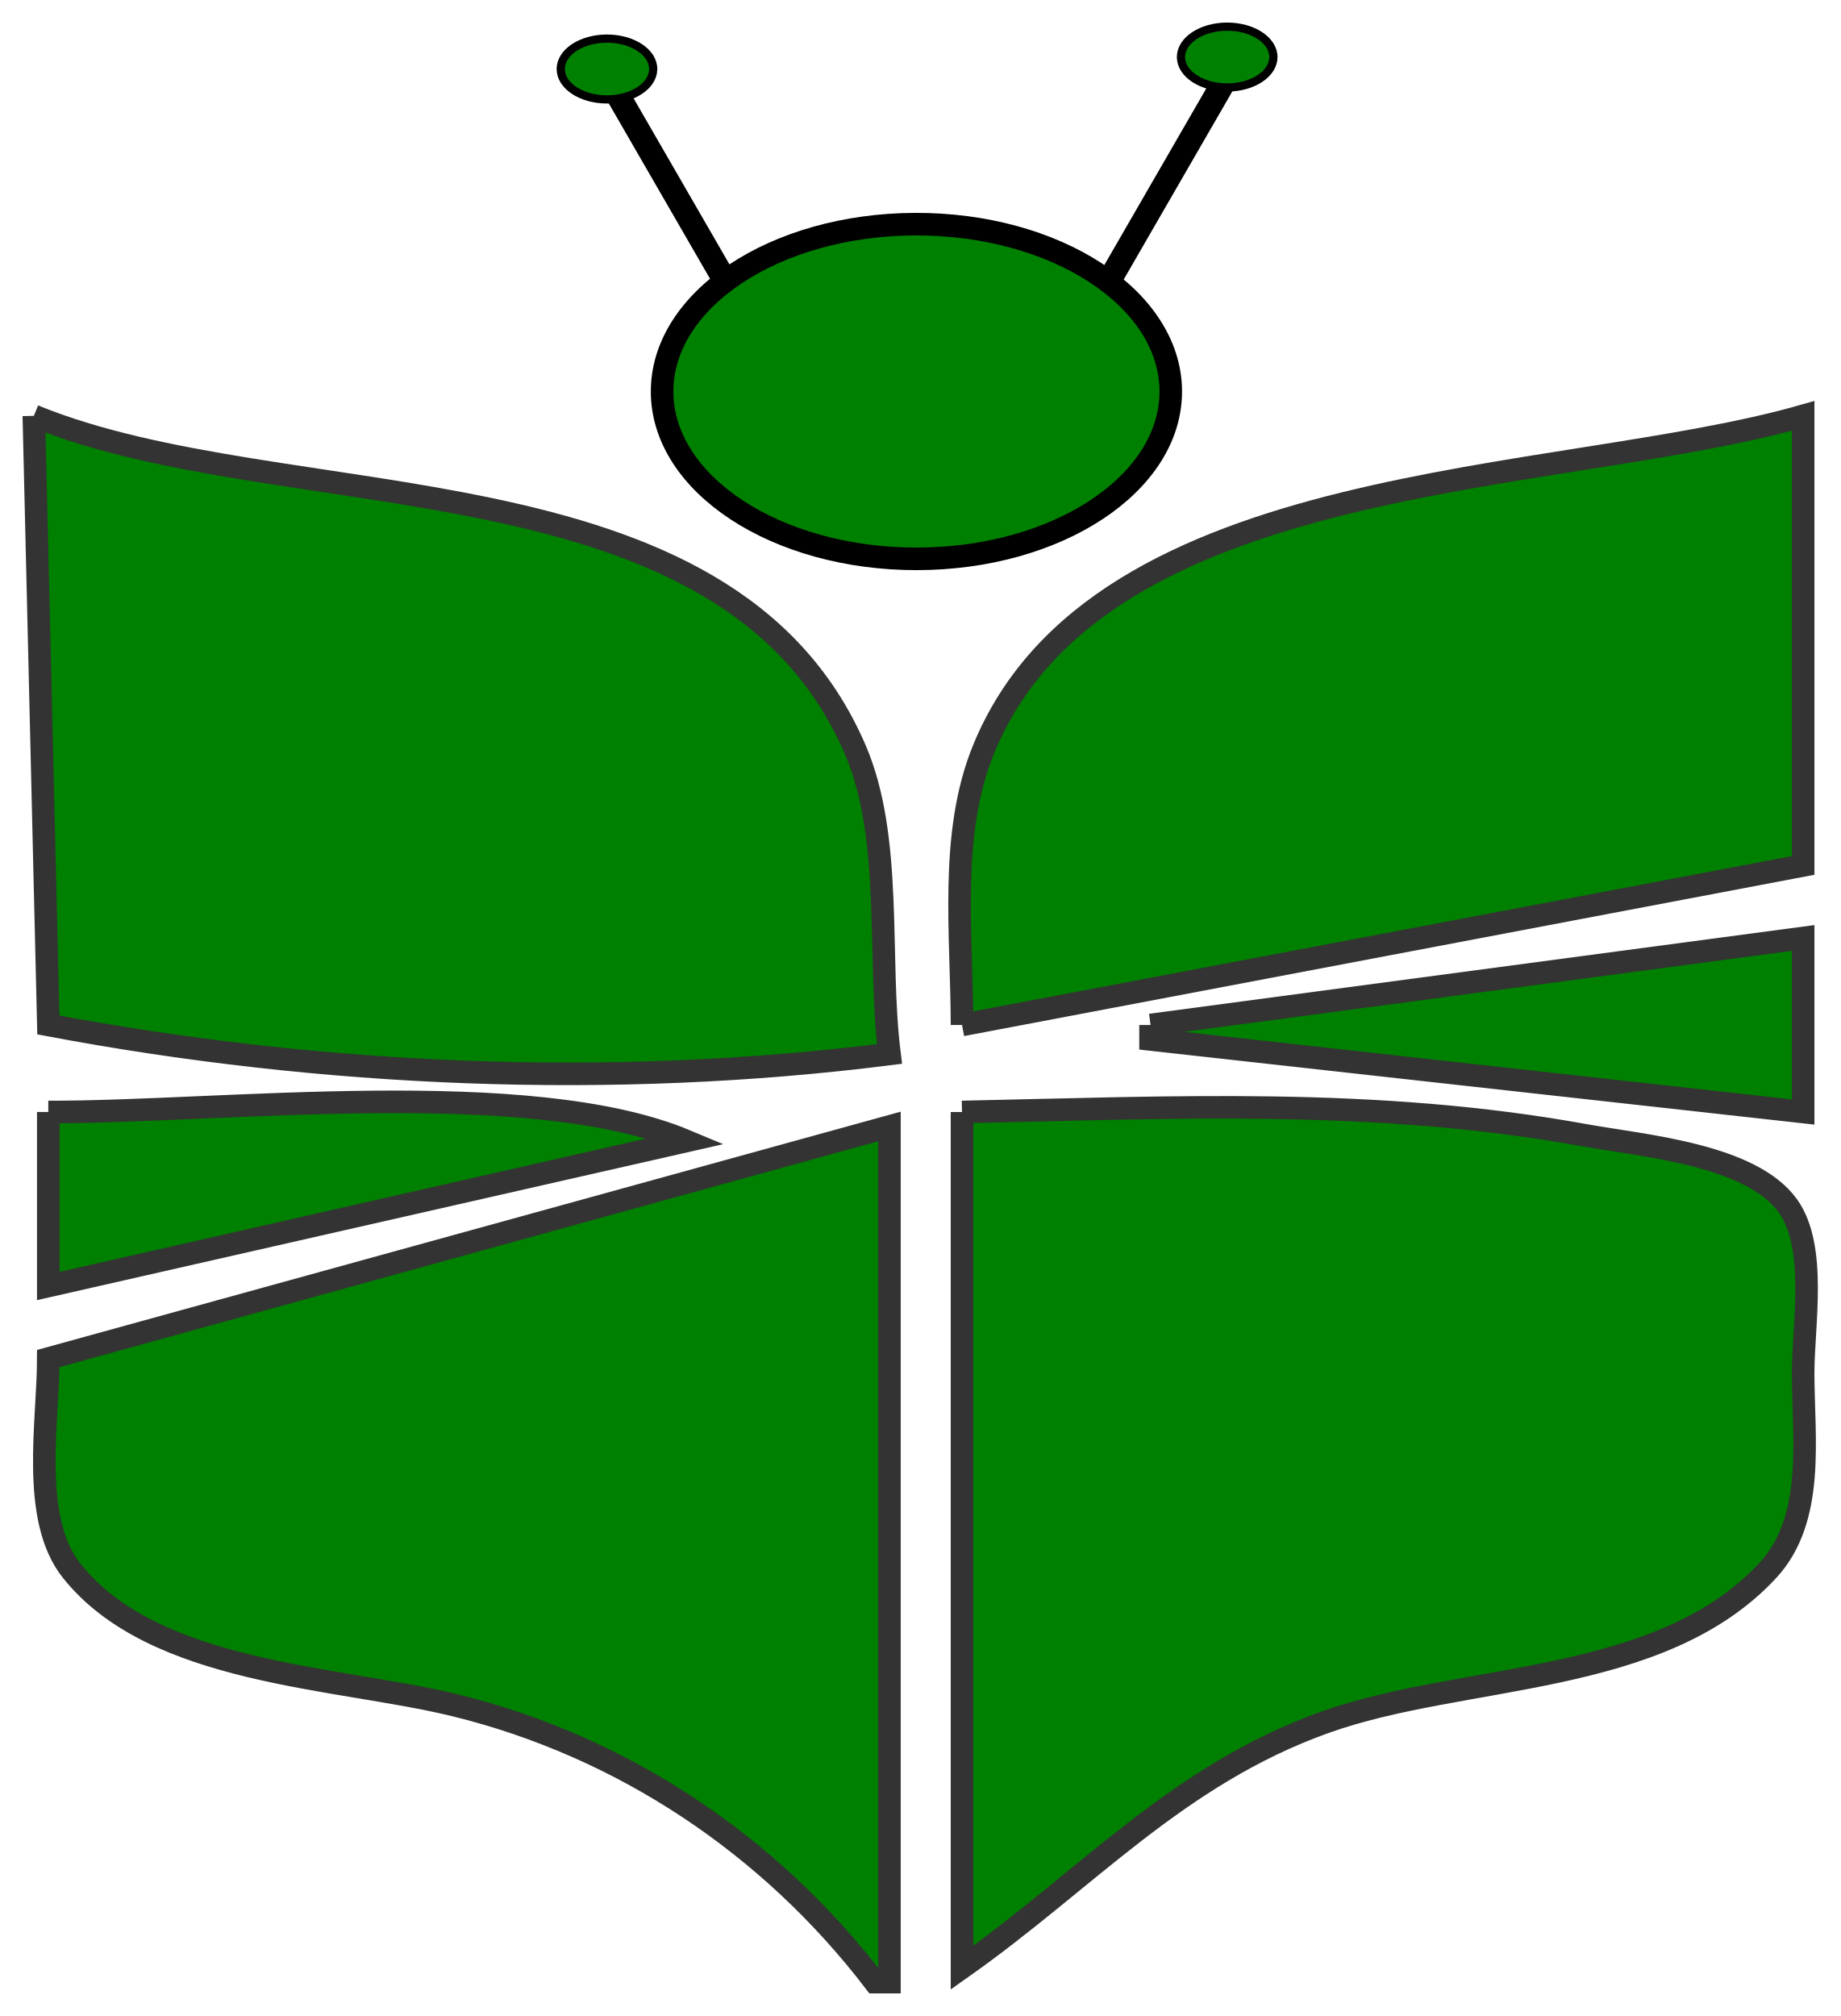
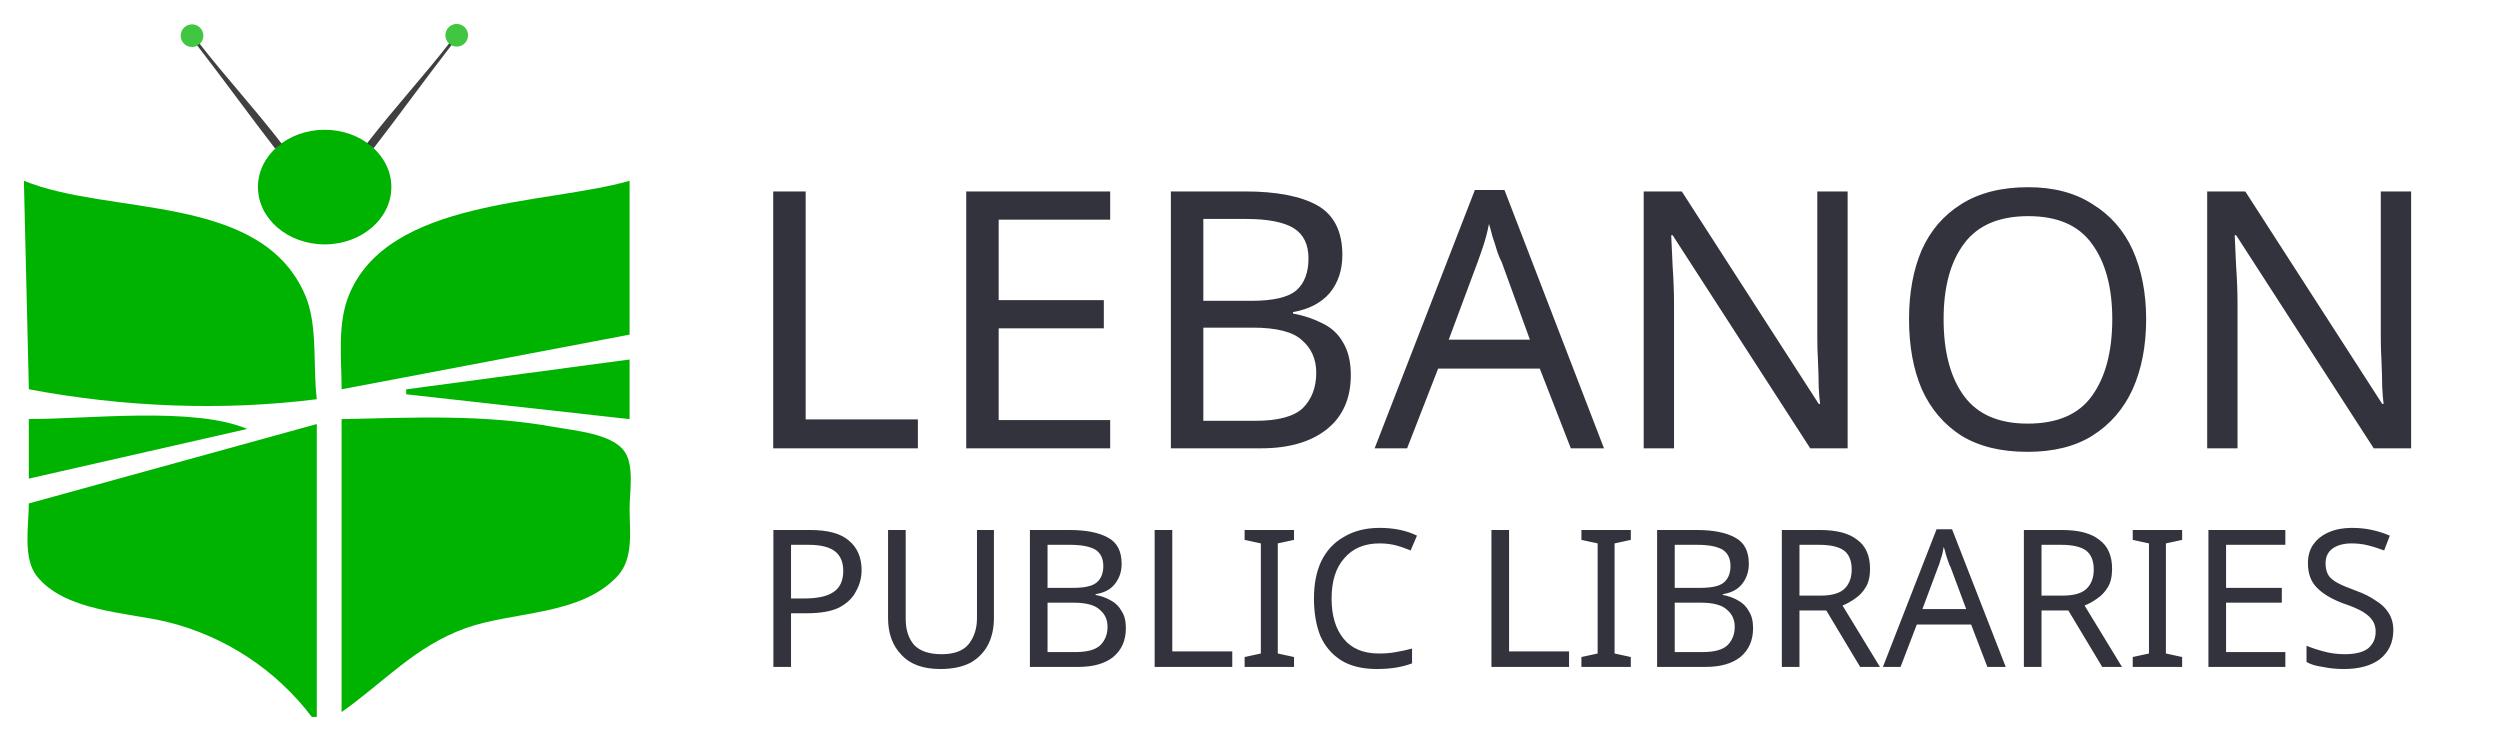
- <svg xmlns="http://www.w3.org/2000/svg" width="81.596mm" height="89.378mm" viewBox="0 0 81.596 89.378" version="1.1" id="svg1494">
-   <defs id="defs1488" />
-   <g id="layer1" transform="translate(-69.57121,-60.99126)">
-     <path style="fill:#008000;stroke:#333333;stroke-width:1;stroke-miterlimit:4;stroke-dasharray:none" d="m 71.071,79.428 0.643,27.005 c 12.167,2.292 24.993,2.84 37.293,1.286 -0.537,-4.247 0.177,-9.567 -1.522,-13.503 C 101.766,80.966 82.23,84.005 71.071,79.428 M 112.222,106.433 149.514,99.36 V 79.428 c -10.917,3.121 -31.234,2.298 -36.339,14.788 -1.537,3.76 -0.954,8.24 -0.954,12.217 m 8.359,0 v 0.643 l 28.934,3.215 v -7.716 l -28.934,3.858 m -8.359,3.858 v 37.936 c 5.506,-3.878 9.508,-8.517 16.074,-10.873 6.151,-2.206 14.864,-1.572 19.653,-6.739 2.121,-2.287 1.565,-5.881 1.565,-8.751 0,-2.119 0.628,-5.554 -0.661,-7.388 -1.618,-2.303 -6.437,-2.686 -8.984,-3.148 -9.331,-1.694 -18.289,-1.231 -27.648,-1.038 m -40.508,0 v 7.716 l 28.291,-6.43 c -6.964,-2.922 -20.61,-1.265 -28.291,-1.286 m 0,10.931 c 0,2.782 -0.807,7.083 1.031,9.401 3.655,4.61 11.762,4.692 16.972,5.965 7.453,1.822 14.001,6.202 18.646,12.282 h 0.643 v -37.936 z" id="path1475" />
-     <path id="path2066" style="fill:#008000;stroke:#000000;stroke-width:1;stroke-linecap:round;stroke-linejoin:round;stroke-miterlimit:4;stroke-dasharray:none" d="m 121.476,78.348 a 11.276,7.42 0 0 1 -11.255,7.42 11.276,7.42 0 0 1 -11.296,-7.393 11.276,7.42 0 0 1 11.214,-7.446 11.276,7.42 0 0 1 11.337,7.365" />
-     <path style="fill:none;stroke:#000000;stroke-width:1.065;stroke-linecap:butt;stroke-linejoin:miter;stroke-miterlimit:4;stroke-dasharray:none;stroke-opacity:1" d="m 118.612,73.666 5.216,-9.034" id="path2068" />
-     <path id="circle2074" style="fill:#008000;stroke:#000000;stroke-width:0.364;stroke-linecap:round;stroke-linejoin:round" transform="scale(-1)" d="m -121.929,-63.521 a 2.049,1.348 0 0 1 -2.045,1.348 2.049,1.348 0 0 1 -2.053,-1.343 2.049,1.348 0 0 1 2.038,-1.353 2.049,1.348 0 0 1 2.06,1.338" />
-     <path style="fill:none;stroke:#000000;stroke-width:1.065;stroke-linecap:butt;stroke-linejoin:miter;stroke-miterlimit:4;stroke-dasharray:none;stroke-opacity:1" d="M 101.847,73.666 96.631,64.632" id="path2080" />
-     <path id="circle2082" style="fill:#008000;stroke:#000000;stroke-width:0.364;stroke-linecap:round;stroke-linejoin:round" transform="scale(1,-1)" d="m 98.53,-64.051 a 2.049,1.348 0 0 1 -2.045,1.348 2.049,1.348 0 0 1 -2.053,-1.343 2.049,1.348 0 0 1 2.038,-1.353 2.049,1.348 0 0 1 2.06,1.338" />
+ <svg xmlns="http://www.w3.org/2000/svg" width="209.207" height="62" viewBox="0 0 55.353 16.404">
+   <defs>
+     <path id="a" d="M84.111-6.571h97.051v34.419H84.111z" />
+   </defs>
+   <g transform="translate(-.556 1.107)">
+     <path style="fill:#00b300;fill-opacity:1;stroke:none;stroke-width:.171;stroke-miterlimit:4;stroke-dasharray:none" d="m1.085 2.895.11 4.617c2.08.392 4.273.486 6.376.22-.092-.726.03-1.636-.26-2.309-.978-2.265-4.318-1.746-6.226-2.528M8.12 7.512l6.376-1.21V2.896c-1.866.533-5.34.393-6.213 2.528-.263.643-.163 1.41-.163 2.09m1.43 0v.109l4.946.55v-1.32l-4.947.66m-1.43.66v6.486c.942-.663 1.627-1.456 2.75-1.859 1.051-.377 2.541-.269 3.36-1.152.362-.391.267-1.006.267-1.496 0-.363.108-.95-.113-1.264-.276-.393-1.1-.459-1.536-.538-1.595-.29-3.127-.21-4.727-.177m-6.926 0V9.49l4.837-1.1c-1.19-.499-3.524-.216-4.837-.22m0 1.87c0 .475-.138 1.21.176 1.607.625.788 2.011.802 2.902 1.02a5.735 5.735 0 0 1 3.188 2.1h.11V8.282z" />
+     <path style="fill:#00b300;fill-opacity:1;stroke:none;stroke-width:.15;stroke-linecap:round;stroke-linejoin:round;stroke-miterlimit:4;stroke-dasharray:none" d="M9.221 3.035a1.477 1.269 0 0 1-1.474 1.269 1.477 1.269 0 0 1-1.48-1.264 1.477 1.269 0 0 1 1.47-1.274 1.477 1.269 0 0 1 1.484 1.26" />
+     <text xml:space="preserve" style="font-style:normal;font-weight:400;font-size:7.968px;line-height:1.25;font-family:sans-serif;letter-spacing:.1px;fill:#33333d;fill-opacity:1;stroke:none;stroke-width:.199" x="16.91" y="8.286" transform="translate(0 .53)">
+       <tspan x="16.91" y="8.286" style="fill:#33333d;fill-opacity:1;stroke-width:.199">LEBANON</tspan>
+     </text>
+     <text xml:space="preserve" style="font-style:normal;font-weight:400;font-size:7.968px;line-height:1.25;font-family:sans-serif;fill:#33333d;fill-opacity:1;stroke:none;stroke-width:.199" x="17.275" y="13.127" transform="translate(0 .53)">
+       <tspan x="17.275" y="13.127" style="font-style:normal;font-variant:normal;font-weight:400;font-stretch:normal;font-size:4.25px;font-family:sans-serif;-inkscape-font-specification:'sans-serif, Normal';font-variant-ligatures:normal;font-variant-caps:normal;font-variant-numeric:normal;font-variant-east-asian:normal;fill:#33333d;fill-opacity:1;stroke-width:.199">PUBLIC LIBRARIES</tspan>
+     </text>
+     <path style="color:#000;font-style:normal;font-variant:normal;font-weight:400;font-stretch:normal;font-size:medium;line-height:normal;font-family:sans-serif;font-variant-ligatures:normal;font-variant-position:normal;font-variant-caps:normal;font-variant-numeric:normal;font-variant-alternates:normal;font-variant-east-asian:normal;font-feature-settings:normal;font-variation-settings:normal;text-indent:0;text-align:start;text-decoration:none;text-decoration-line:none;text-decoration-style:solid;text-decoration-color:#000;letter-spacing:normal;word-spacing:normal;text-transform:none;writing-mode:lr-tb;direction:ltr;text-orientation:mixed;dominant-baseline:auto;baseline-shift:baseline;text-anchor:start;white-space:normal;shape-padding:0;shape-margin:0;inline-size:0;clip-rule:nonzero;display:inline;overflow:visible;visibility:visible;opacity:.75;isolation:auto;mix-blend-mode:normal;color-interpolation:sRGB;color-interpolation-filters:linearRGB;solid-color:#000;solid-opacity:1;vector-effect:none;fill:#000;fill-opacity:1;fill-rule:nonzero;stroke:none;stroke-width:.753;stroke-linecap:square;stroke-linejoin:miter;stroke-miterlimit:4;stroke-dasharray:none;stroke-dashoffset:0;stroke-opacity:1;color-rendering:auto;image-rendering:auto;shape-rendering:auto;text-rendering:auto;enable-background:accumulate;stop-color:#000" d="m4.973-.142-.052.039c.62.803 1.188 1.589 1.727 2.286l.144-.11C6.181 1.282 5.497.535 4.973-.143z" />
+     <circle style="opacity:.75;fill:#00b300;fill-opacity:1;stroke:none;stroke-width:.182;stroke-linecap:square;stroke-miterlimit:4;stroke-dasharray:none" cx="4.778" cy=".623" r=".251" transform="rotate(-11.203)" />
+     <path style="color:#000;font-style:normal;font-variant:normal;font-weight:400;font-stretch:normal;font-size:medium;line-height:normal;font-family:sans-serif;font-variant-ligatures:normal;font-variant-position:normal;font-variant-caps:normal;font-variant-numeric:normal;font-variant-alternates:normal;font-variant-east-asian:normal;font-feature-settings:normal;font-variation-settings:normal;text-indent:0;text-align:start;text-decoration:none;text-decoration-line:none;text-decoration-style:solid;text-decoration-color:#000;letter-spacing:normal;word-spacing:normal;text-transform:none;writing-mode:lr-tb;direction:ltr;text-orientation:mixed;dominant-baseline:auto;baseline-shift:baseline;text-anchor:start;white-space:normal;shape-padding:0;shape-margin:0;inline-size:0;clip-rule:nonzero;display:inline;overflow:visible;visibility:visible;opacity:.75;isolation:auto;mix-blend-mode:normal;color-interpolation:sRGB;color-interpolation-filters:linearRGB;solid-color:#000;solid-opacity:1;vector-effect:none;fill:#000;fill-opacity:1;fill-rule:nonzero;stroke:none;stroke-width:.753;stroke-linecap:square;stroke-linejoin:miter;stroke-miterlimit:4;stroke-dasharray:none;stroke-dashoffset:0;stroke-opacity:1;color-rendering:auto;image-rendering:auto;shape-rendering:auto;text-rendering:auto;enable-background:accumulate;stop-color:#000" d="m10.504-.15.052.037c-.62.804-1.188 1.59-1.727 2.287l-.144-.111C9.296 1.274 9.98.527 10.504-.151z" />
+     <circle style="opacity:.75;fill:#00b300;fill-opacity:1;stroke:none;stroke-width:.182;stroke-linecap:square;stroke-miterlimit:4;stroke-dasharray:none" cx="-10.402" cy="-2.393" r=".251" transform="scale(-1 1) rotate(-11.203)" />
  </g>
</svg>
